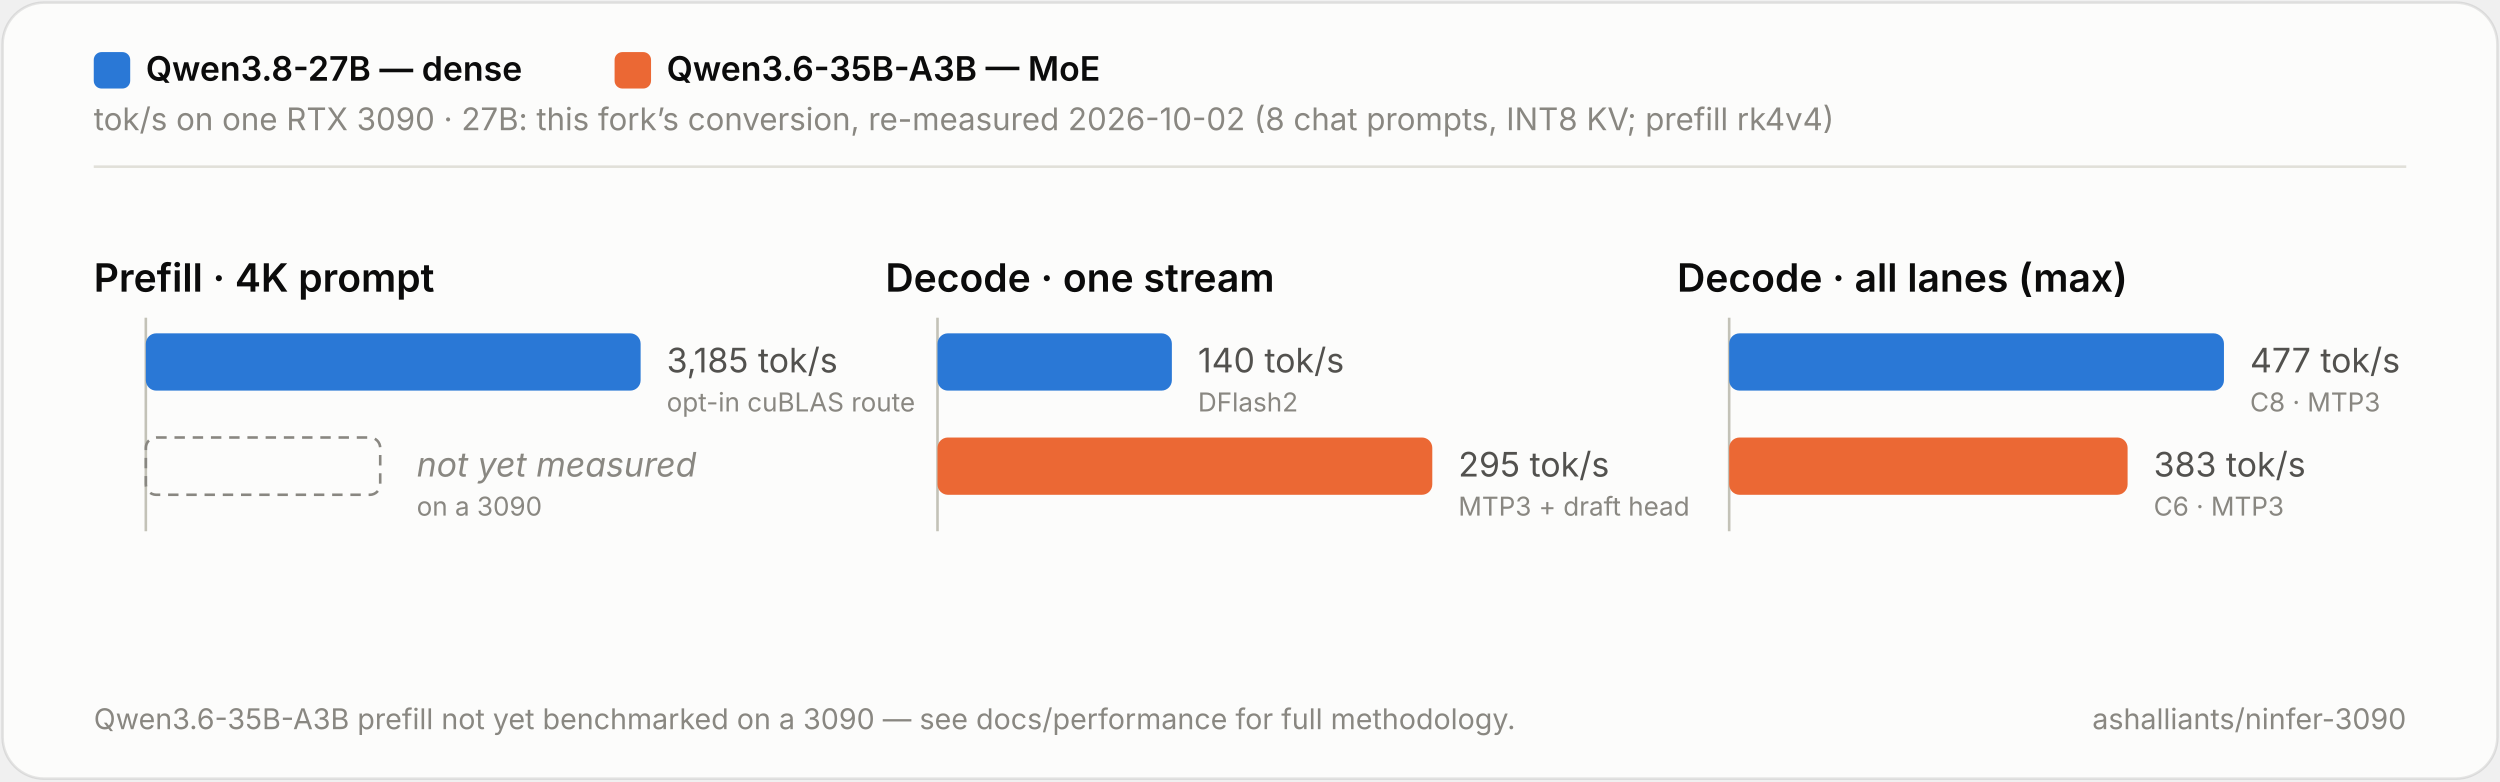
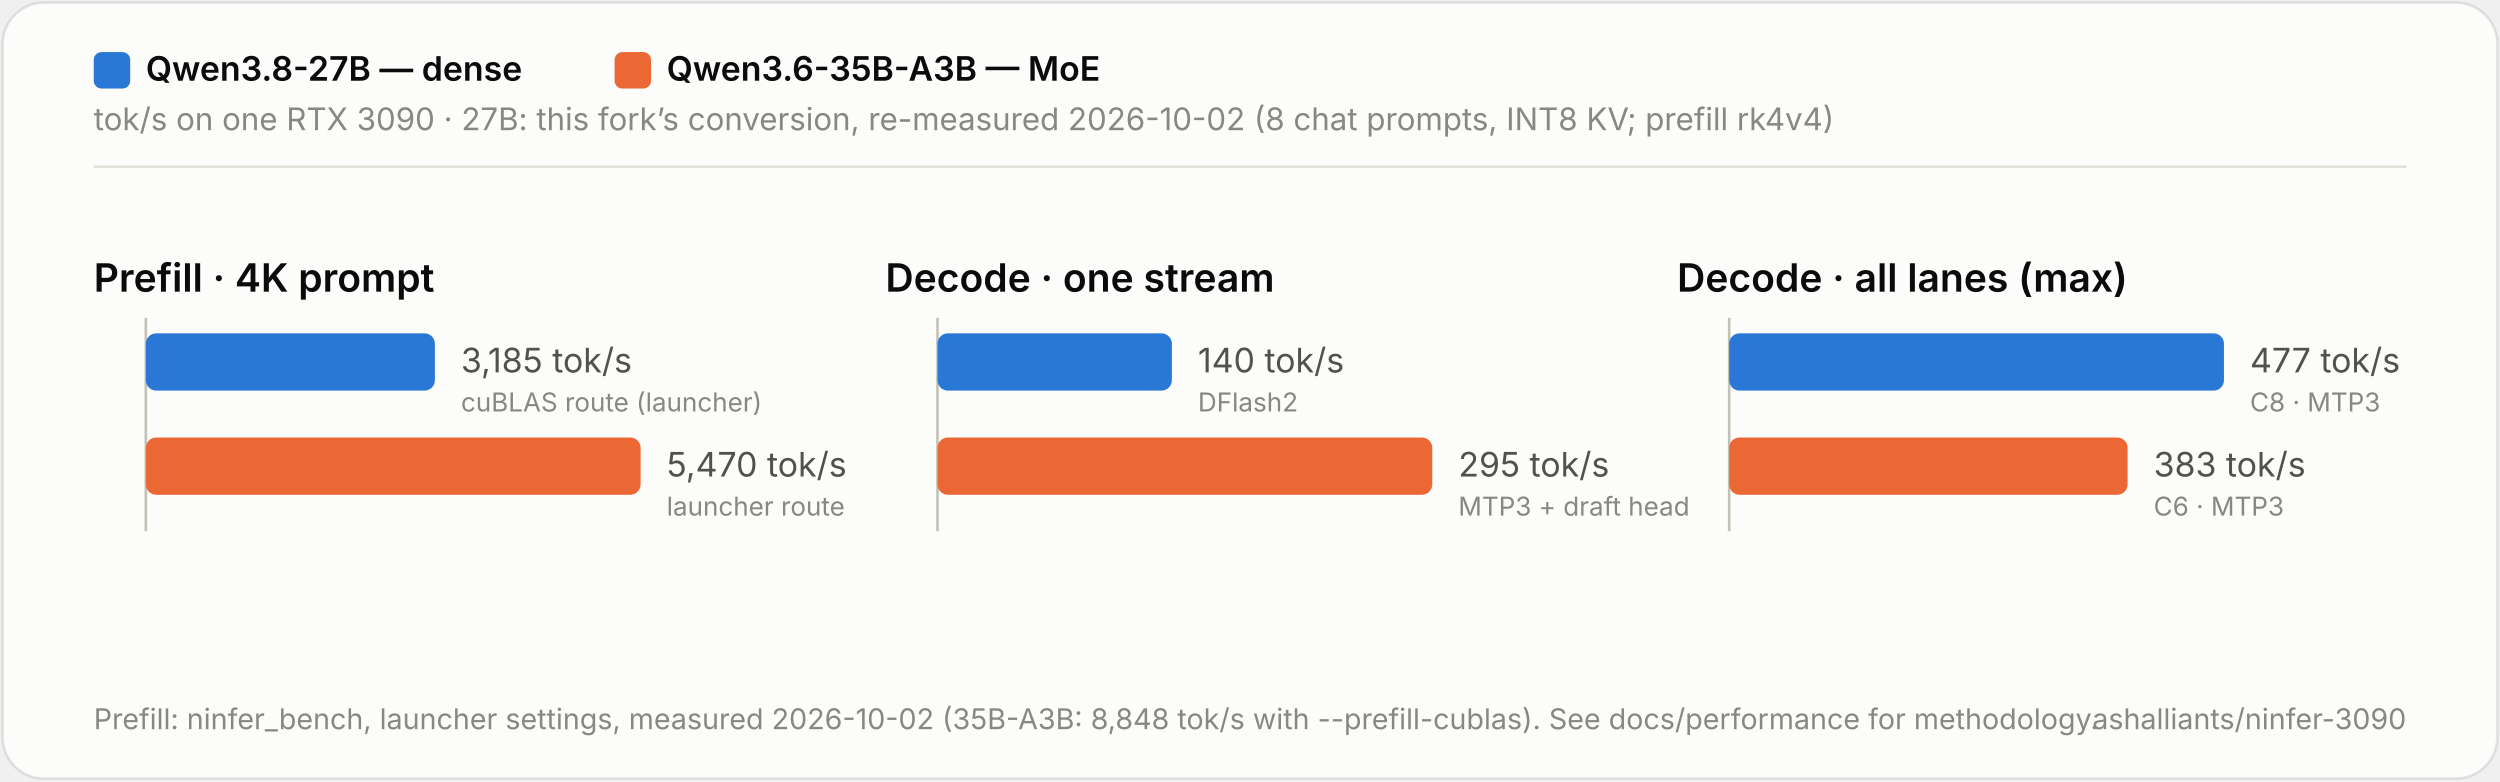
- <svg xmlns="http://www.w3.org/2000/svg" viewBox="0 0 960 300" width="960" height="300" role="img" aria-label="NInfer-3090 throughput on one RTX 3090: prefill 3,185 tok/s; decode one stream 140-295 tok/s; decode all lanes 383-477 tok/s">
+ <svg xmlns="http://www.w3.org/2000/svg" viewBox="0 0 960 300" width="960" height="300" role="img" aria-label="NInfer-3090 throughput on one RTX 3090: prefill 3,185-5,470 tok/s; decode one stream 140-295 tok/s; decode all lanes 383-477 tok/s">
  <style>
    .nb-surface  { fill: #fcfcfb; }
    .nb-border   { stroke: rgba(11,11,11,0.10); }
    .nb-primary  { fill: #0b0b0b; }
    .nb-secondary{ fill: #52514e; }
    .nb-muted    { fill: #898781; }
    .nb-hair     { stroke: #e1e0d9; }
    .nb-baseline { stroke: #c3c2b7; }
    .nb-s1       { fill: #2a78d6; }
    .nb-s2       { fill: #eb6834; }
    .nb-dashed   { stroke: #898781; fill: none; stroke-dasharray: 4 3; }
    text { font-family: system-ui, -apple-system, "Segoe UI", sans-serif; }
    @media (prefers-color-scheme: dark) {
      .nb-surface  { fill: #1a1a19; }
      .nb-border   { stroke: rgba(255,255,255,0.10); }
      .nb-primary  { fill: #ffffff; }
      .nb-secondary{ fill: #c3c2b7; }
      .nb-muted    { fill: #898781; }
      .nb-hair     { stroke: #2c2c2a; }
      .nb-baseline { stroke: #383835; }
      .nb-s1       { fill: #3987e5; }
      .nb-s2       { fill: #d95926; }
    }
  </style>
  <rect x="1" y="1" width="958" height="298" rx="16" class="nb-surface nb-border" stroke-width="1" />
  <rect x="36" y="20" width="14" height="14" rx="3" class="nb-s1" />
  <text x="56" y="31" font-size="13" font-weight="600" class="nb-primary">Qwen3.8-27B — dense</text>
  <rect x="236" y="20" width="14" height="14" rx="3" class="nb-s2" />
  <text x="256" y="31" font-size="13" font-weight="600" class="nb-primary">Qwen3.6-35B-A3B — MoE</text>
  <text x="36" y="50" font-size="12" class="nb-muted">tok/s on one RTX 3090 · 27B: this fork’s conversion, re-measured 2026-10-02 (8 chat prompts, INT8 KV; prefill rk4v4)</text>
  <line x1="36" y1="64" x2="924" y2="64" class="nb-hair" stroke-width="1" />
  <g>
    <text x="36" y="112" font-size="15" font-weight="600" class="nb-primary">Prefill · 4K prompt</text>
    <line x1="56" y1="122" x2="56" y2="204" class="nb-baseline" stroke-width="1" />
    <rect x="36" y="20" width="0" height="0" opacity="0" />
-     <rect x="56" y="128" width="190" height="22" rx="4" class="nb-s1" />
-     <text x="256" y="143" font-size="13" class="nb-secondary">3,185 tok/s</text>
-     <text x="256" y="158" font-size="10" class="nb-muted">opt-in cuBLAS route</text>
-     <rect x="56" y="168" width="90" height="22" rx="4" class="nb-dashed" stroke-width="1" />
-     <text x="160" y="183" font-size="13" font-style="italic" class="nb-muted">not yet measured</text>
-     <text x="160" y="198" font-size="10" class="nb-muted">on a 3090</text>
+     <rect x="56" y="128" width="111" height="22" rx="4" class="nb-s1" />
+     <text x="177" y="143" font-size="13" class="nb-secondary">3,185 tok/s</text>
+     <text x="177" y="158" font-size="10" class="nb-muted">cuBLAS route (launcher)</text>
+     <rect x="56" y="168" width="190" height="22" rx="4" class="nb-s2" />
+     <text x="256" y="183" font-size="13" class="nb-secondary">5,470 tok/s</text>
+     <text x="256" y="198" font-size="10" class="nb-muted">launcher route</text>
  </g>
  <g>
    <text x="340" y="112" font-size="15" font-weight="600" class="nb-primary">Decode · one stream</text>
    <line x1="360" y1="122" x2="360" y2="204" class="nb-baseline" stroke-width="1" />
    <rect x="360" y="128" width="90" height="22" rx="4" class="nb-s1" />
    <text x="460" y="143" font-size="13" class="nb-secondary">140 tok/s</text>
    <text x="460" y="158" font-size="10" class="nb-muted">DFlash2</text>
    <rect x="360" y="168" width="190" height="22" rx="4" class="nb-s2" />
    <text x="560" y="183" font-size="13" class="nb-secondary">295 tok/s</text>
    <text x="560" y="198" font-size="10" class="nb-muted">MTP3 + draft head</text>
  </g>
  <g>
    <text x="644" y="112" font-size="15" font-weight="600" class="nb-primary">Decode · all lanes (max)</text>
    <line x1="664" y1="122" x2="664" y2="204" class="nb-baseline" stroke-width="1" />
    <rect x="664" y="128" width="190" height="22" rx="4" class="nb-s1" />
    <text x="864" y="143" font-size="13" class="nb-secondary">477 tok/s</text>
    <text x="864" y="158" font-size="10" class="nb-muted">C8 · MTP3</text>
    <rect x="664" y="168" width="153" height="22" rx="4" class="nb-s2" />
    <text x="827" y="183" font-size="13" class="nb-secondary">383 tok/s</text>
    <text x="827" y="198" font-size="10" class="nb-muted">C6 · MTP3</text>
  </g>
-   <text x="36" y="280" font-size="11" class="nb-muted">Qwen3.6-35B-A3B prefill not yet benchmarked on a 3090 — see docs/performance for full methodology.</text>
+   <text x="36" y="280" font-size="11" class="nb-muted">Prefill: ninfer_bench, launcher settings, measured 2026-10-02 (35B-A3B: 8,848 tok/s with --prefill-cublas). See docs/performance for methodology.</text>
  <text x="924" y="280" font-size="11" text-anchor="end" class="nb-muted">ashalliants/ninfer-3090</text>
</svg>
